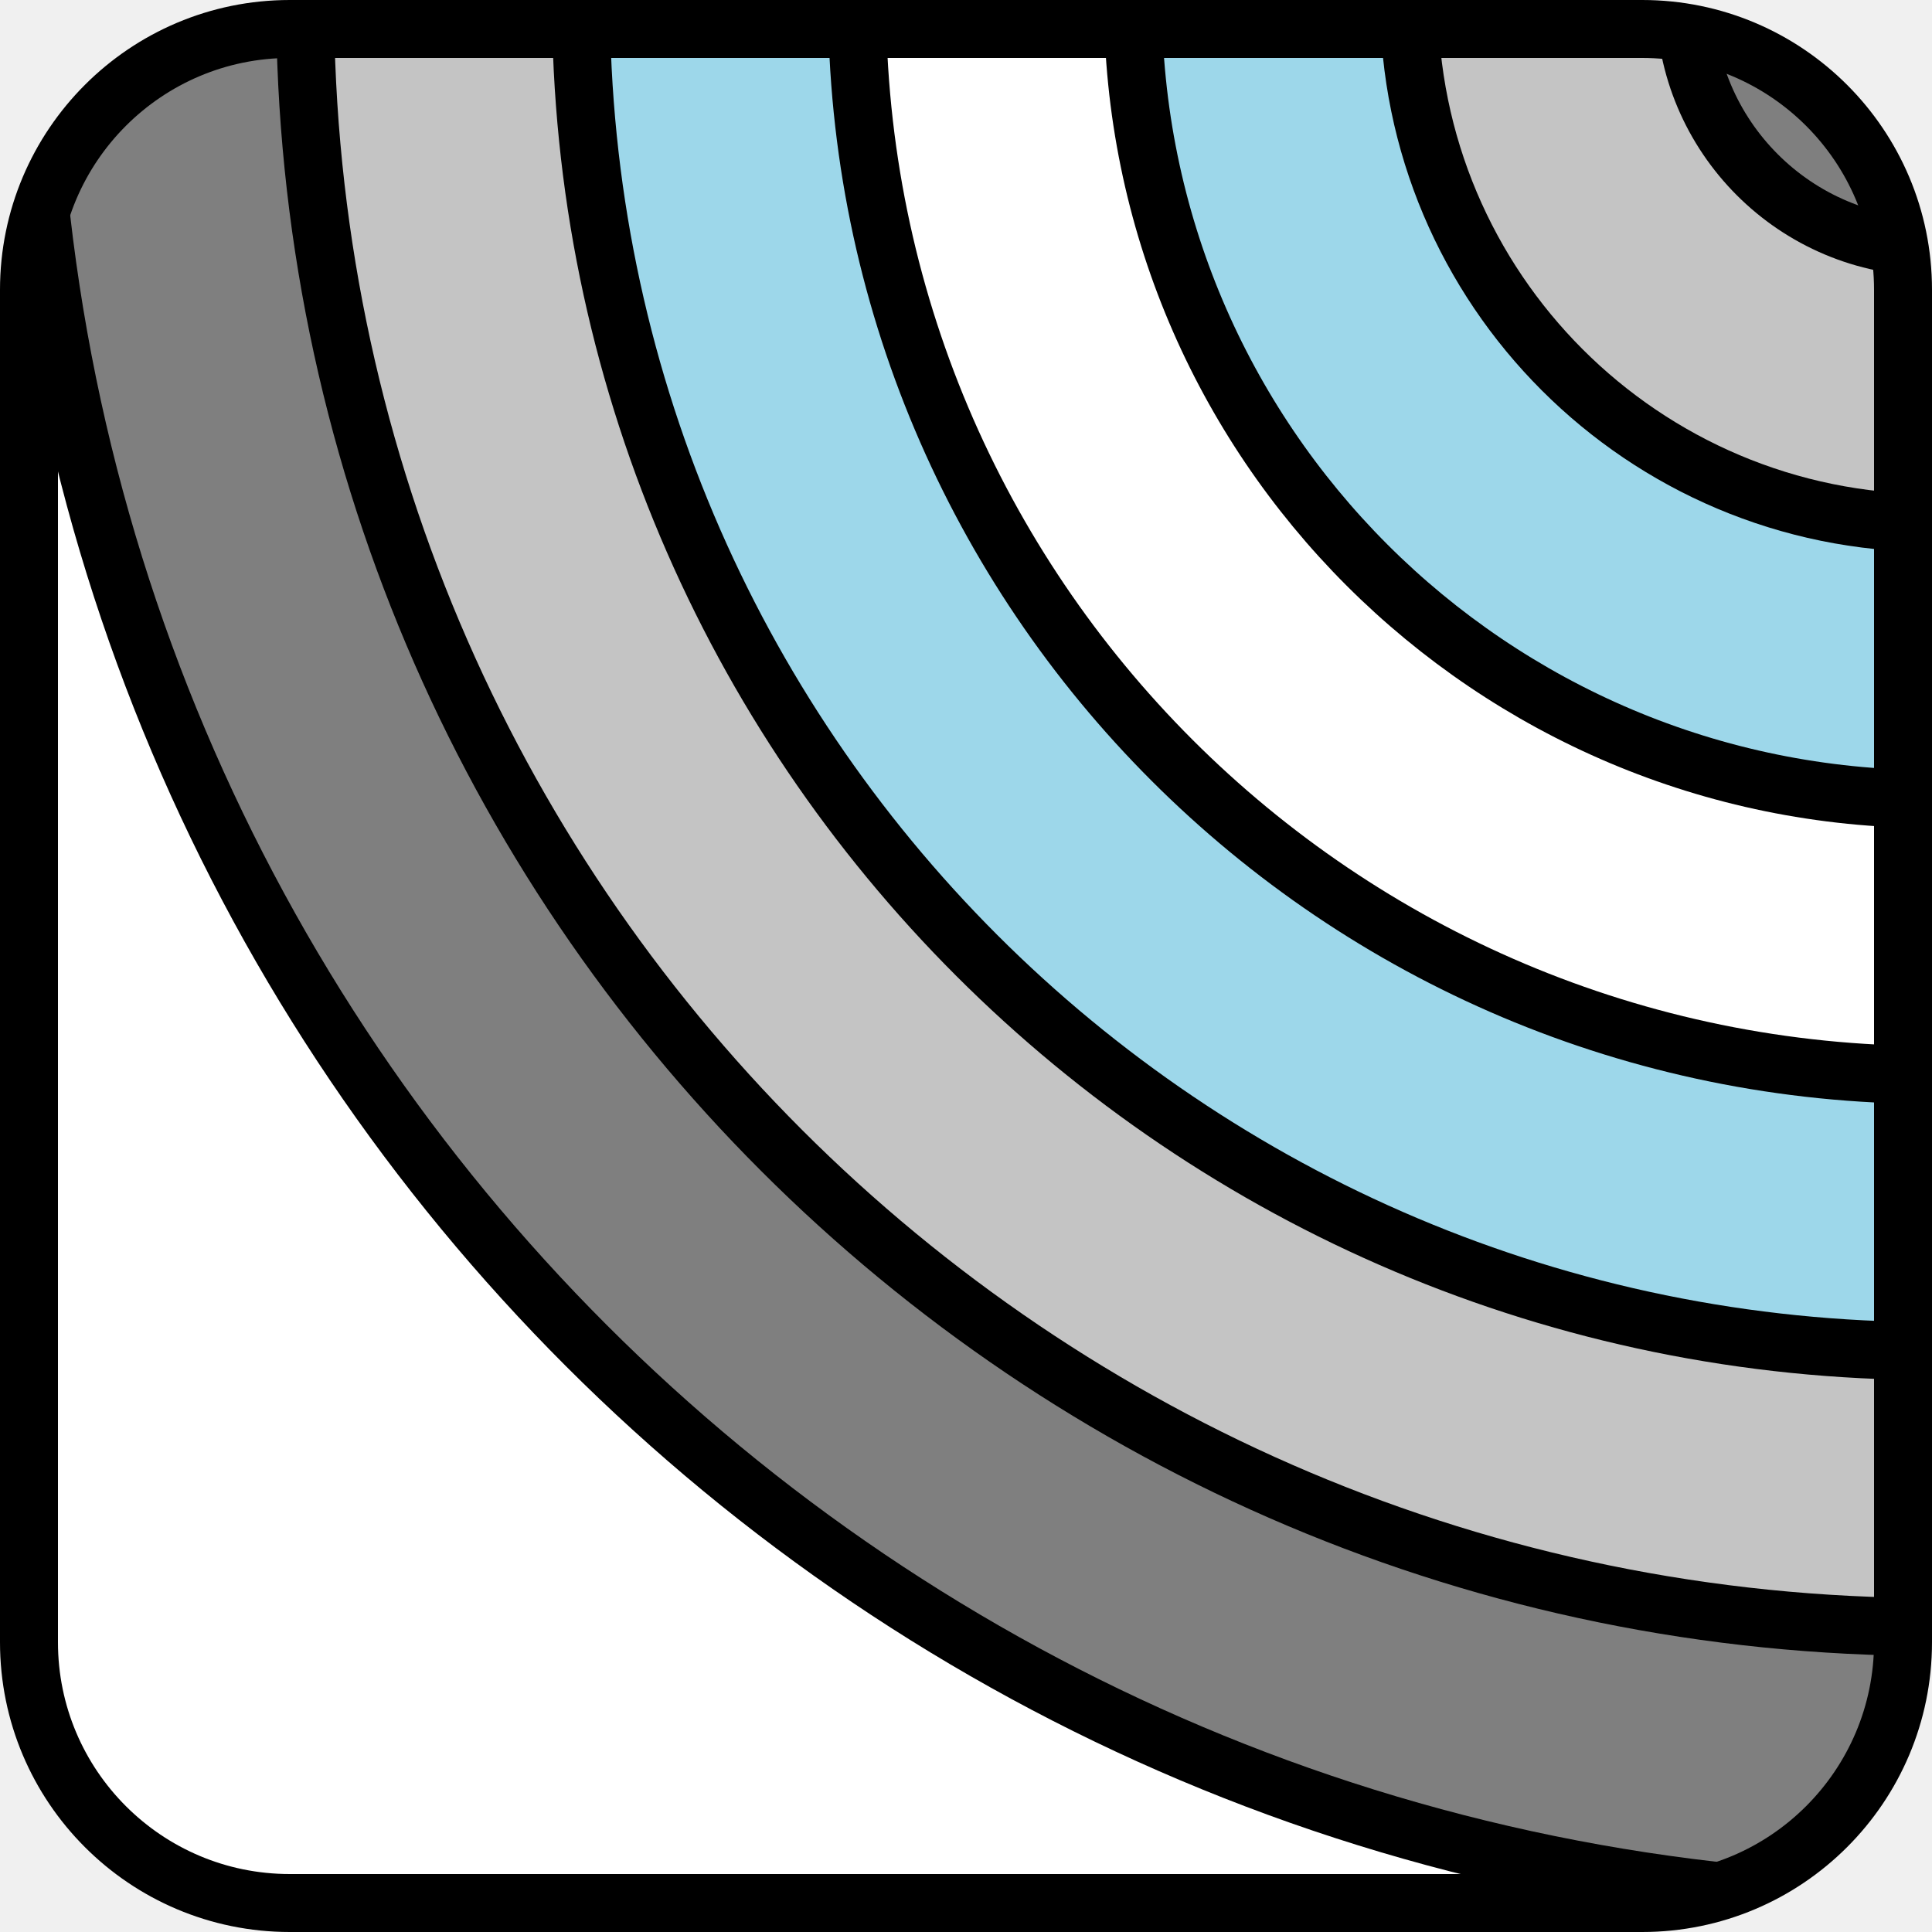
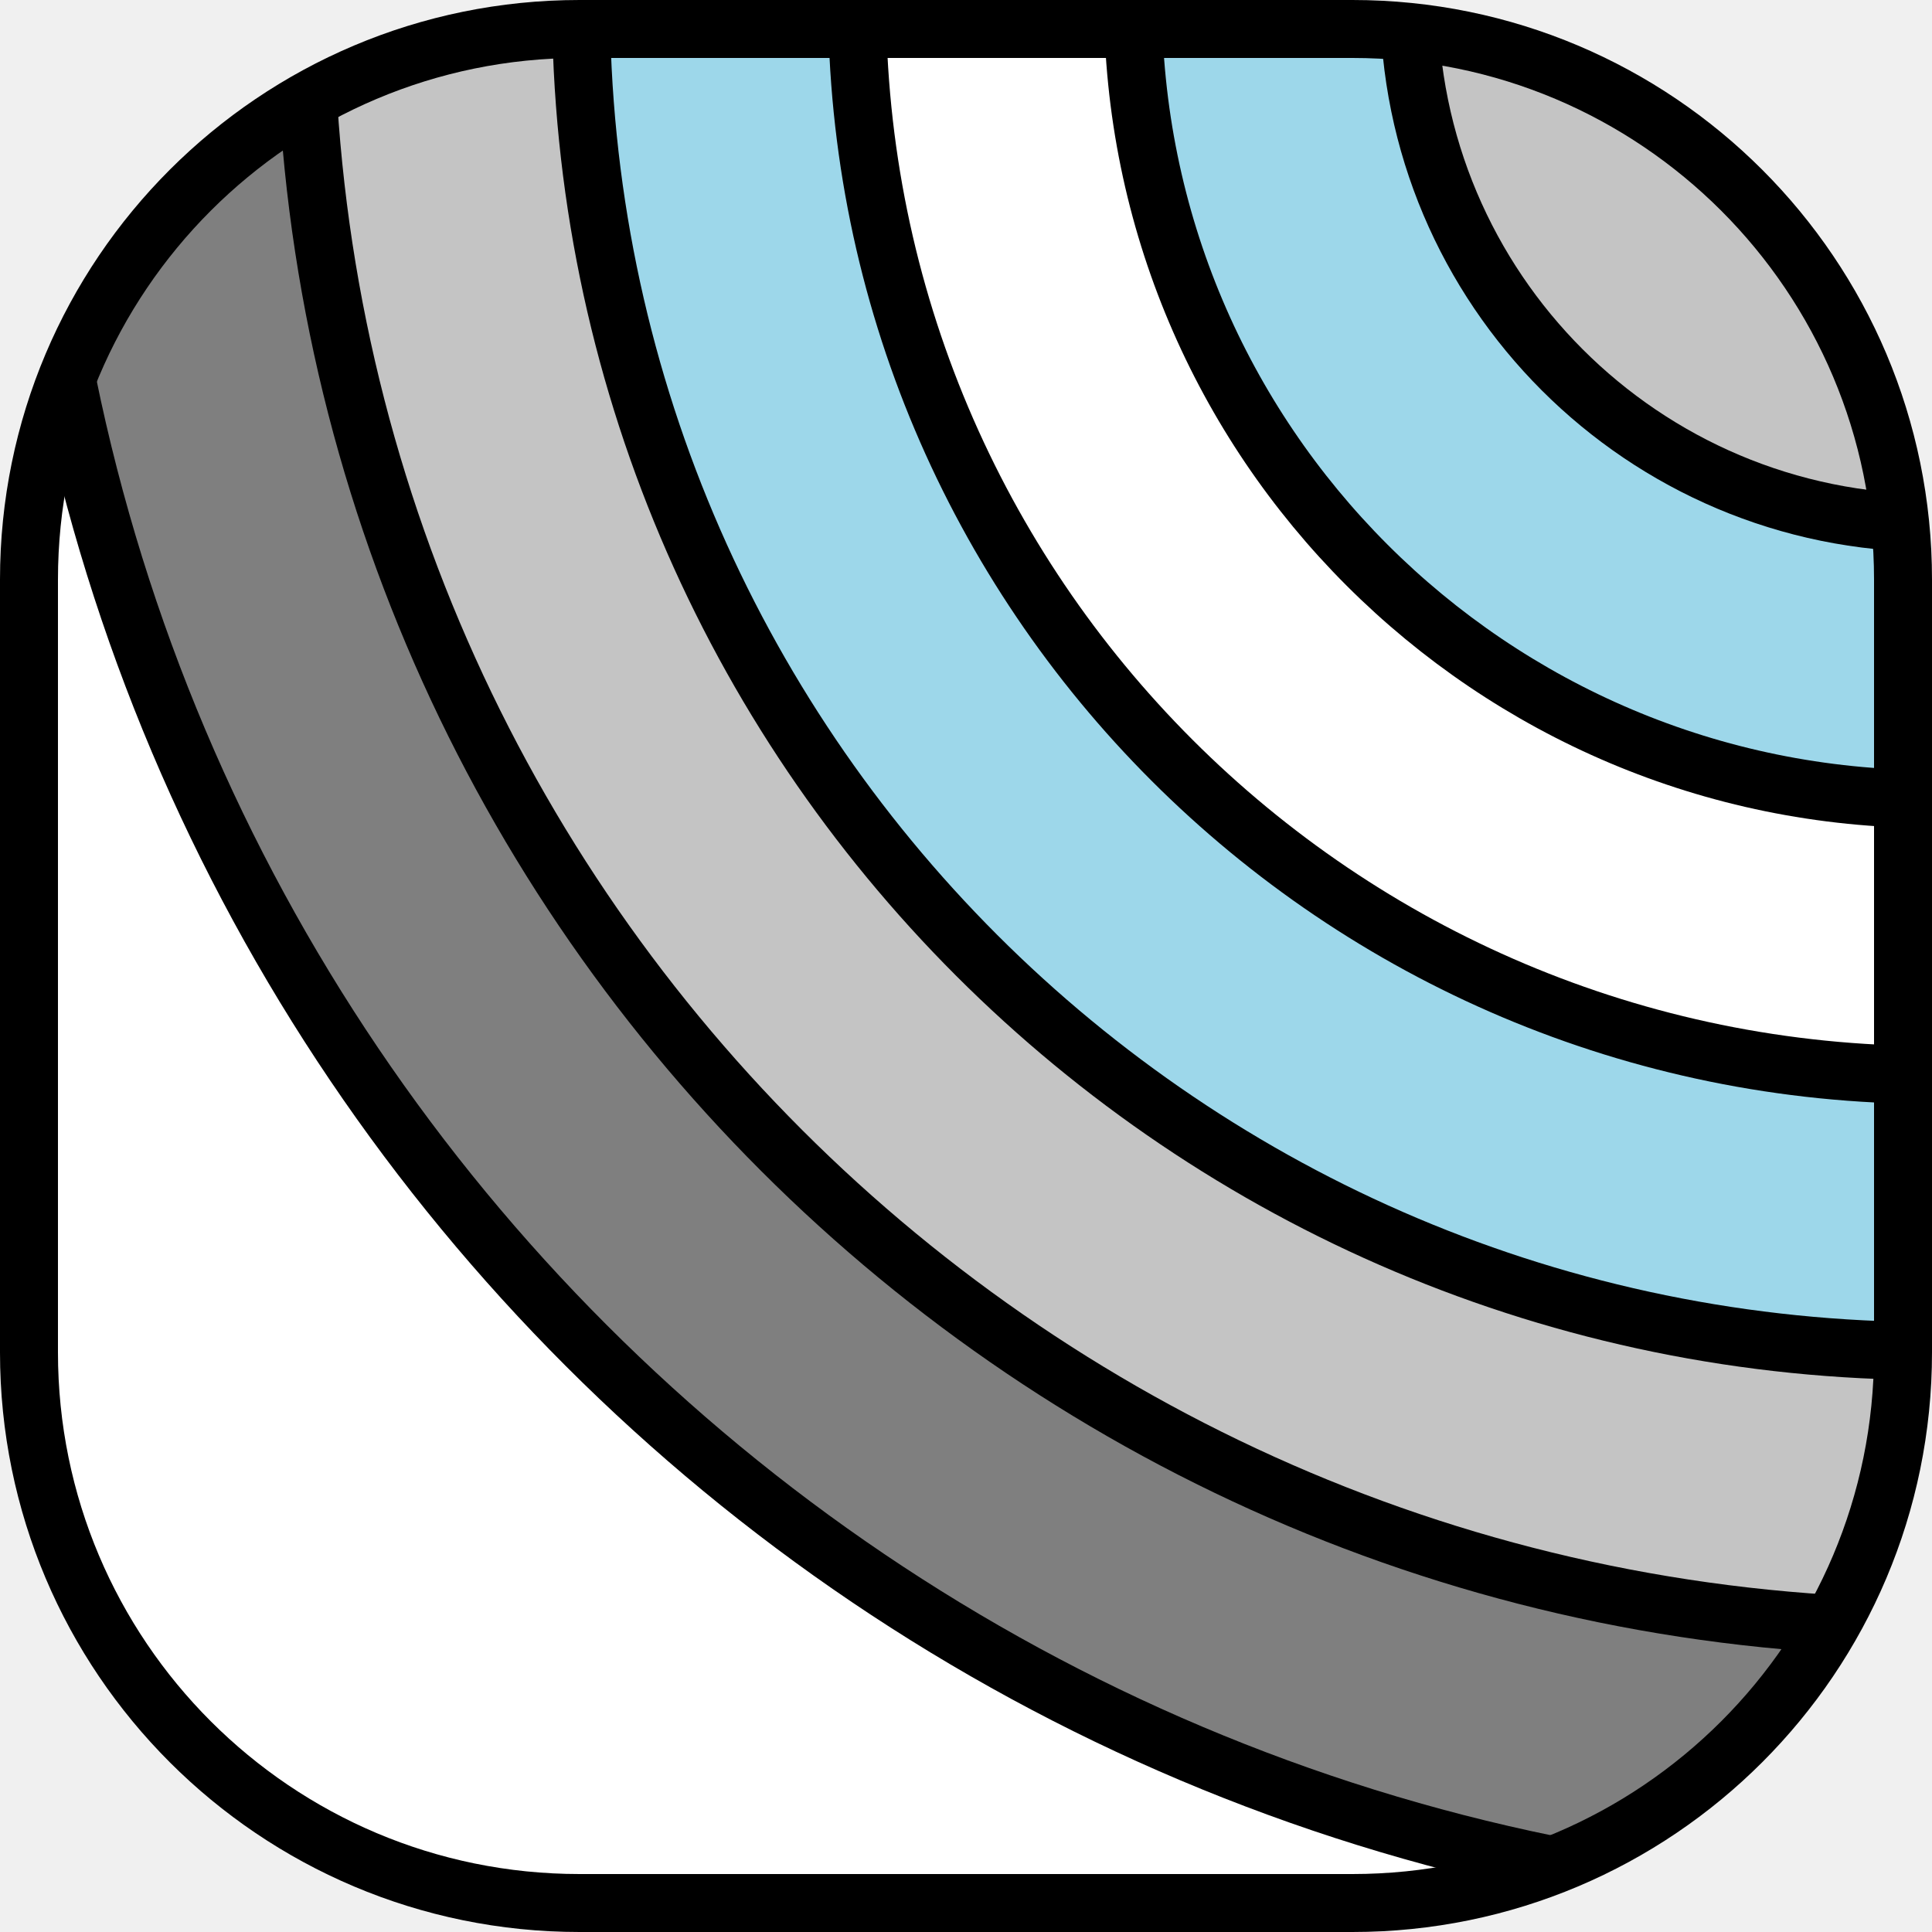
<svg xmlns="http://www.w3.org/2000/svg" width="512" height="512" viewBox="0 0 100 100" focusable="false" role="img" aria-label="engender">
  <defs>
    <clipPath id="mark-tile">
-       <rect x="1.5" y="1.5" width="97" height="97" rx="13.50" />
+       <rect x="1.5" y="1.5" width="97" height="97" rx="28.50" />
    </clipPath>
  </defs>
  <g clip-path="url(#mark-tile)">
    <rect width="100" height="100" fill="#FFFFFF" />
    <circle cx="100" cy="0" r="98.50" fill="#7F7F7F" stroke="#000" stroke-width="3" />
    <circle cx="100" cy="0" r="84.21" fill="#C4C4C4" stroke="#000" stroke-width="3" />
    <circle cx="100" cy="0" r="69.93" fill="#9DD7EA" stroke="#000" stroke-width="3" />
    <circle cx="100" cy="0" r="55.64" fill="#FFFFFF" stroke="#000" stroke-width="3" />
    <circle cx="100" cy="0" r="41.36" fill="#9DD7EA" stroke="#000" stroke-width="3" />
    <circle cx="100" cy="0" r="27.07" fill="#C4C4C4" stroke="#000" stroke-width="3" />
    <circle cx="100" cy="0" r="12.79" fill="#7F7F7F" stroke="#000" stroke-width="3" />
  </g>
-   <rect x="1.5" y="1.5" width="97" height="97" rx="13.50" fill="none" stroke="#000" stroke-width="3" />
+   <rect x="1.5" y="1.5" width="97" height="97" rx="28.50" fill="none" stroke="#000" stroke-width="3" />
</svg>
